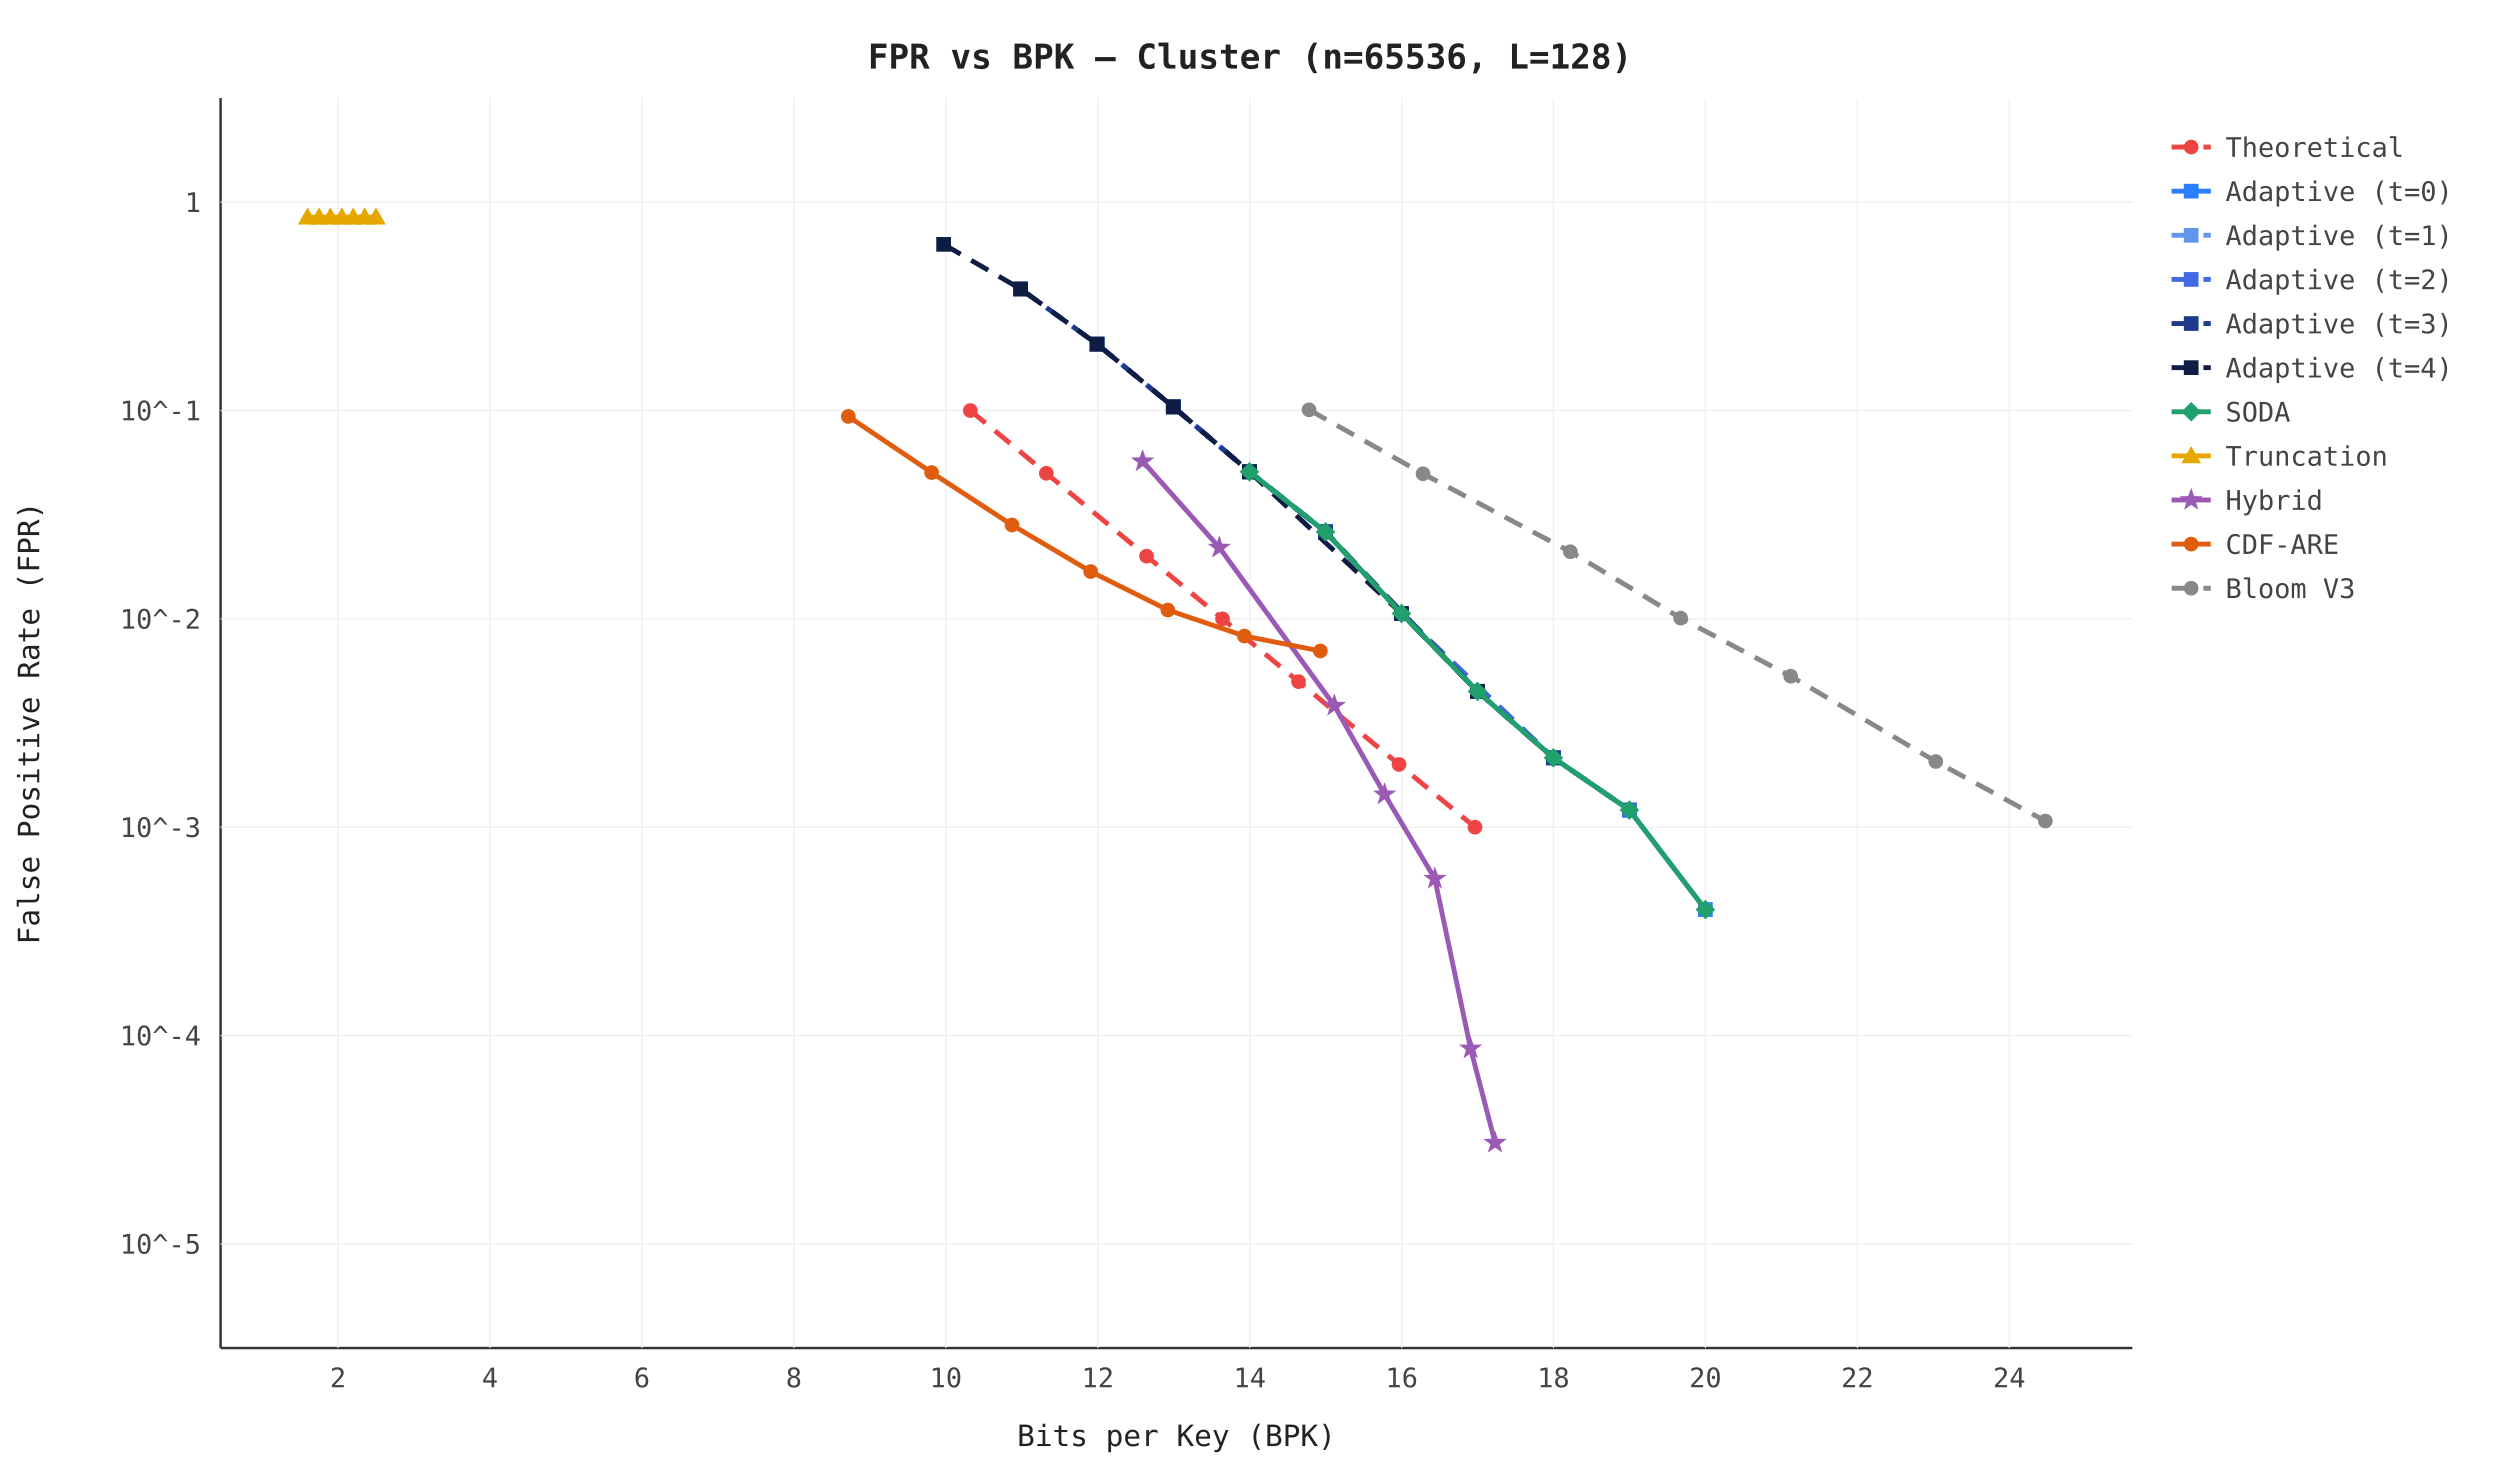
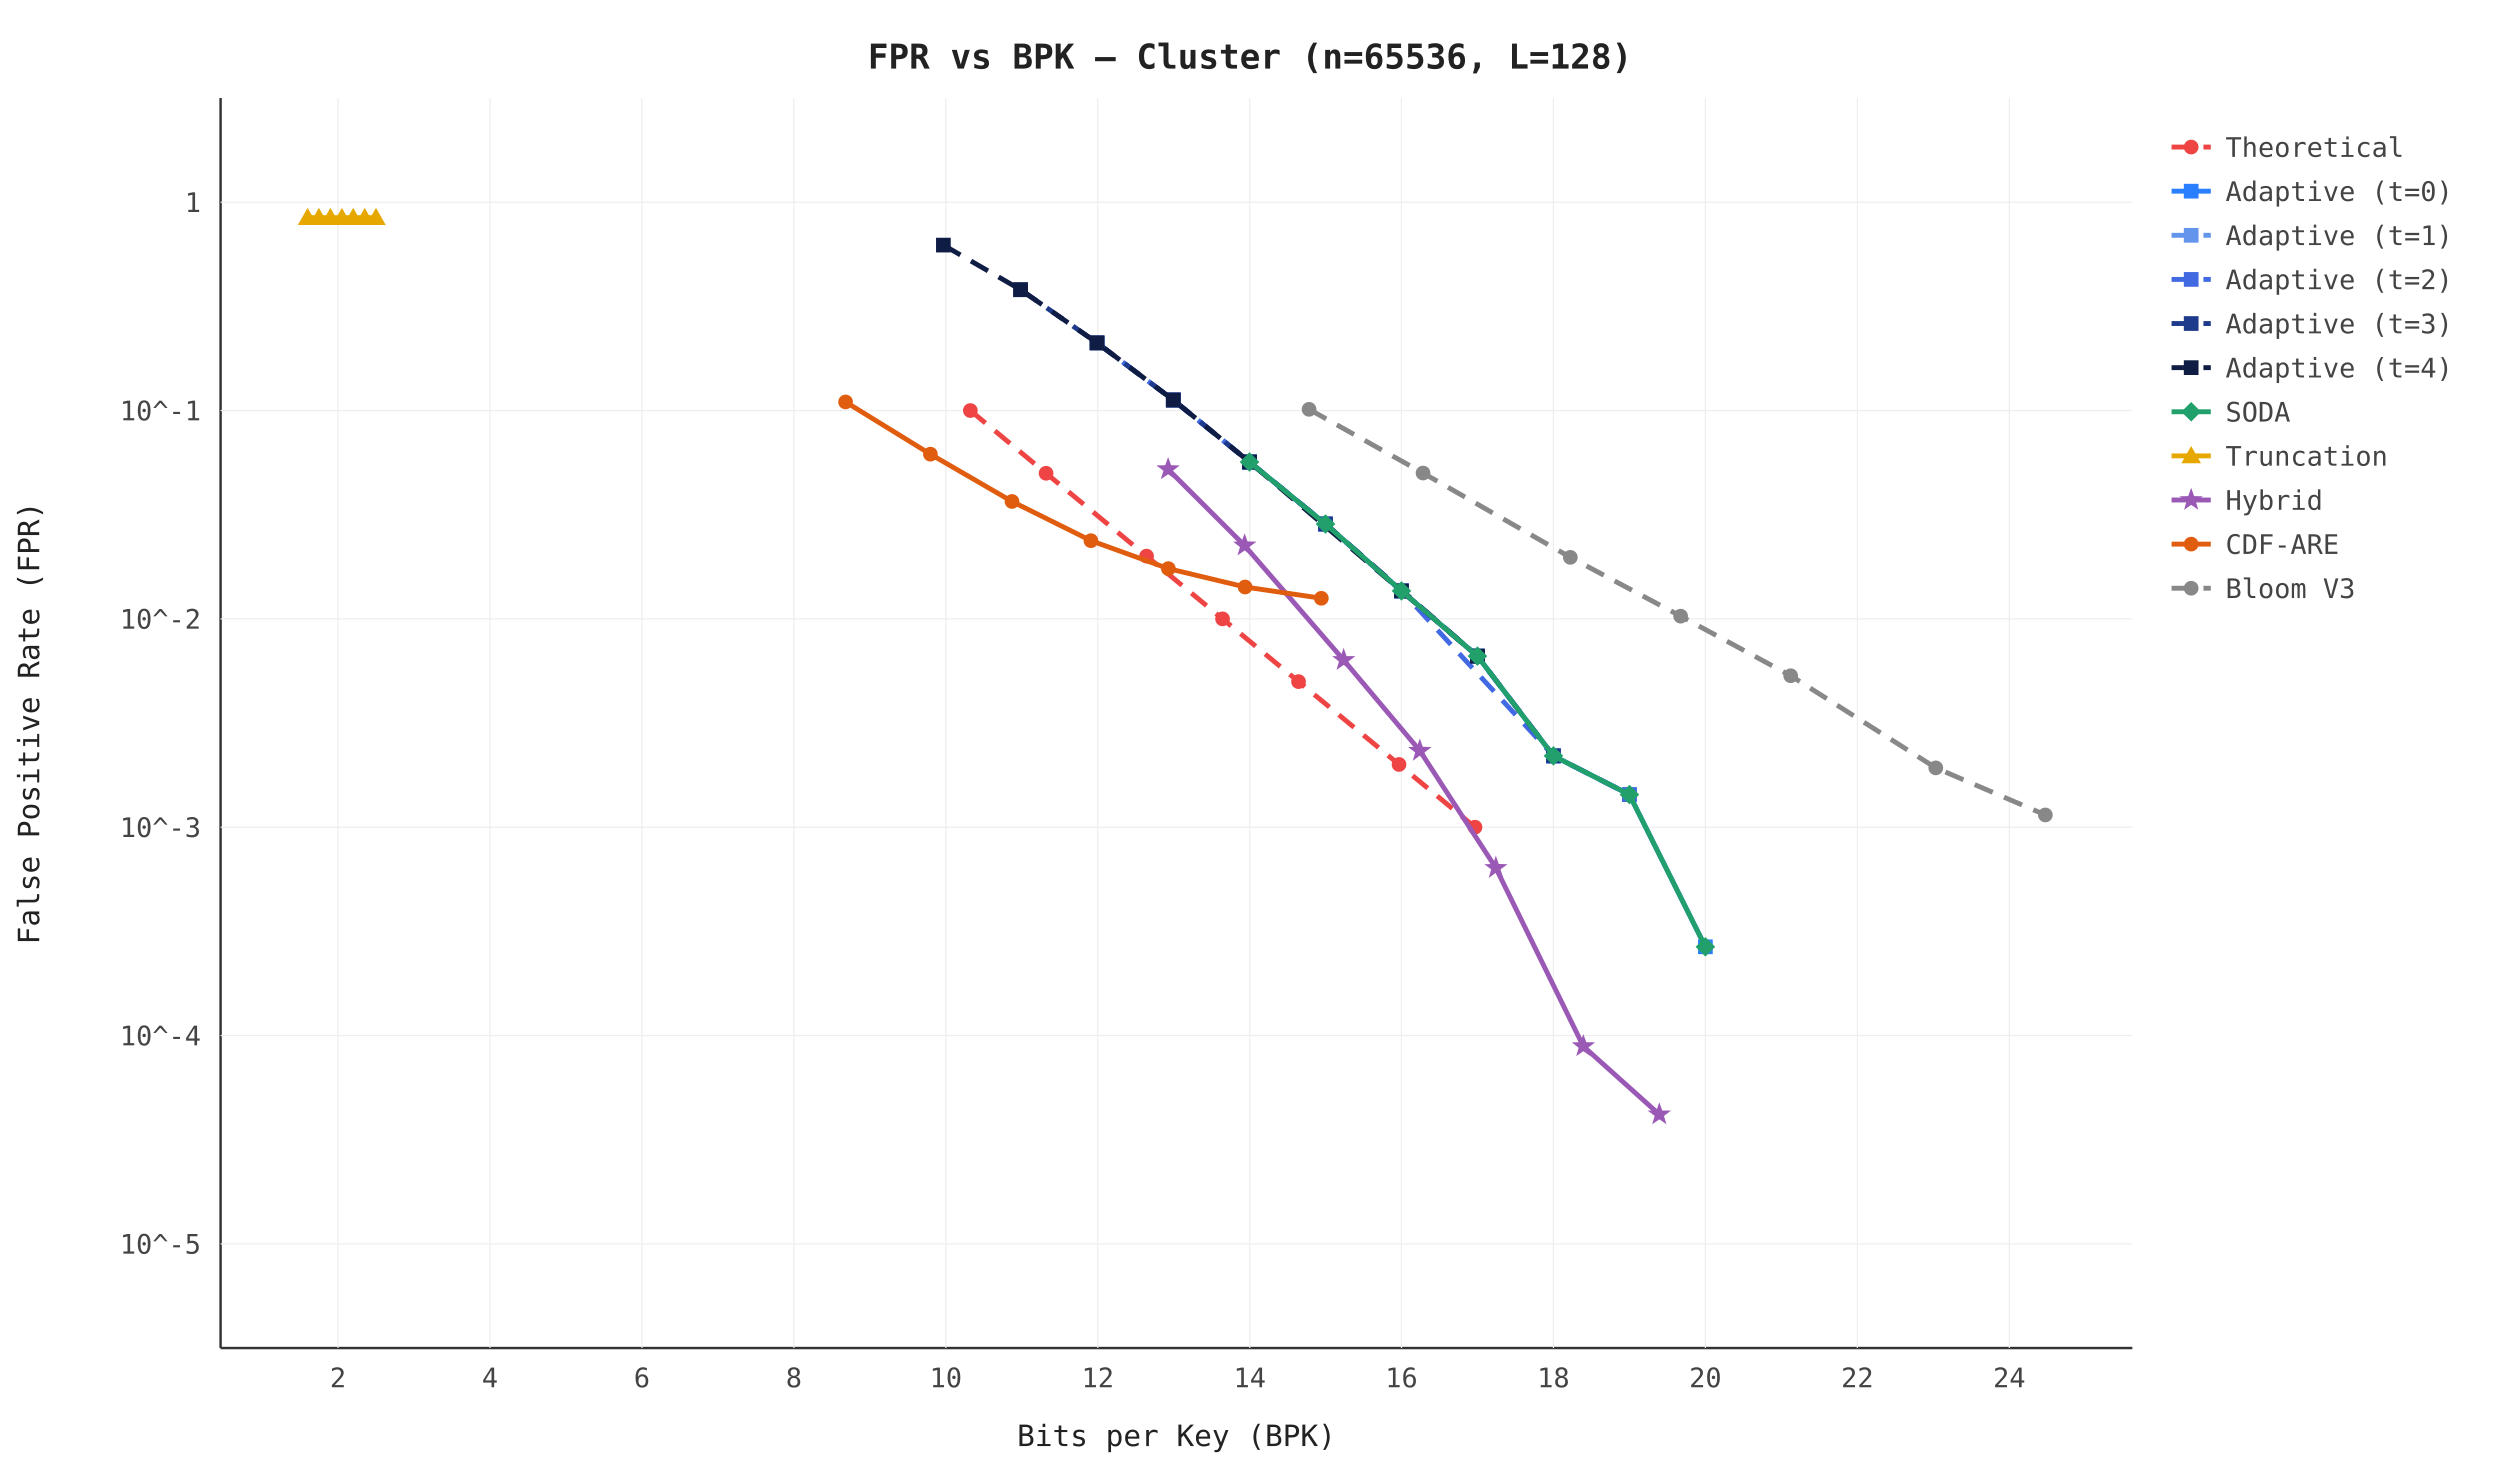
<svg xmlns="http://www.w3.org/2000/svg" width="1020" height="600" viewBox="0 0 1020 600">
  <style>text{font-family:Menlo,Monaco,monospace;font-size:12px;fill:#222} .axis{stroke:#333;stroke-width:1} .grid{stroke:#eee;stroke-width:0.5} .label{font-size:11px;fill:#444}</style>
  <text x="510" y="28" text-anchor="middle" style="font-size:14px;font-weight:bold">FPR vs BPK — Cluster (n=65536, L=128)</text>
  <line class="axis" x1="90.0" y1="550.0" x2="870.0" y2="550.0" />
  <line class="axis" x1="90.0" y1="40.0" x2="90.0" y2="550.0" />
  <line class="grid" x1="90.0" y1="507.5" x2="870.0" y2="507.5" />
  <text class="label" x="82.0" y="511.5" text-anchor="end">10^-5</text>
  <line class="grid" x1="90.0" y1="422.5" x2="870.0" y2="422.5" />
  <text class="label" x="82.0" y="426.5" text-anchor="end">10^-4</text>
  <line class="grid" x1="90.0" y1="337.5" x2="870.0" y2="337.5" />
  <text class="label" x="82.0" y="341.5" text-anchor="end">10^-3</text>
  <line class="grid" x1="90.0" y1="252.5" x2="870.0" y2="252.5" />
  <text class="label" x="82.0" y="256.5" text-anchor="end">10^-2</text>
  <line class="grid" x1="90.0" y1="167.5" x2="870.0" y2="167.5" />
  <text class="label" x="82.0" y="171.5" text-anchor="end">10^-1</text>
  <line class="grid" x1="90.0" y1="82.5" x2="870.0" y2="82.5" />
  <text class="label" x="82.0" y="86.5" text-anchor="end">1</text>
  <line class="grid" x1="137.9" y1="40.0" x2="137.9" y2="550.0" />
  <text class="label" x="137.9" y="566.0" text-anchor="middle">2</text>
  <line class="grid" x1="199.9" y1="40.0" x2="199.9" y2="550.0" />
  <text class="label" x="199.9" y="566.0" text-anchor="middle">4</text>
  <line class="grid" x1="261.9" y1="40.0" x2="261.9" y2="550.0" />
  <text class="label" x="261.9" y="566.0" text-anchor="middle">6</text>
  <line class="grid" x1="323.9" y1="40.0" x2="323.9" y2="550.0" />
  <text class="label" x="323.9" y="566.0" text-anchor="middle">8</text>
  <line class="grid" x1="385.9" y1="40.0" x2="385.9" y2="550.0" />
  <text class="label" x="385.9" y="566.0" text-anchor="middle">10</text>
  <line class="grid" x1="447.9" y1="40.0" x2="447.9" y2="550.0" />
  <text class="label" x="447.9" y="566.0" text-anchor="middle">12</text>
  <line class="grid" x1="509.9" y1="40.0" x2="509.9" y2="550.0" />
  <text class="label" x="509.9" y="566.0" text-anchor="middle">14</text>
-   <line class="grid" x1="571.9" y1="40.0" x2="571.9" y2="550.0" />
-   <text class="label" x="571.9" y="566.0" text-anchor="middle">16</text>
+   <line class="grid" x1="571.8" y1="40.0" x2="571.8" y2="550.0" />
+   <text class="label" x="571.8" y="566.0" text-anchor="middle">16</text>
  <line class="grid" x1="633.8" y1="40.0" x2="633.8" y2="550.0" />
  <text class="label" x="633.8" y="566.0" text-anchor="middle">18</text>
  <line class="grid" x1="695.8" y1="40.0" x2="695.8" y2="550.0" />
  <text class="label" x="695.8" y="566.0" text-anchor="middle">20</text>
  <line class="grid" x1="757.8" y1="40.0" x2="757.8" y2="550.0" />
  <text class="label" x="757.8" y="566.0" text-anchor="middle">22</text>
  <line class="grid" x1="819.8" y1="40.0" x2="819.8" y2="550.0" />
  <text class="label" x="819.8" y="566.0" text-anchor="middle">24</text>
-   <polyline fill="none" stroke="#ef4444" stroke-width="2" stroke-dasharray="8,5" points="395.9,167.5 426.9,193.1 467.8,226.9 498.8,252.5 529.8,278.1 570.8,311.9 601.8,337.5" />
+   <polyline fill="none" stroke="#ef4444" stroke-width="2" stroke-dasharray="8,5" points="395.9,167.5 426.8,193.1 467.8,226.9 498.8,252.5 529.8,278.1 570.8,311.9 601.8,337.5" />
  <circle cx="395.9" cy="167.5" r="3" fill="#ef4444" />
-   <circle cx="426.9" cy="193.1" r="3" fill="#ef4444" />
+   <circle cx="426.8" cy="193.1" r="3" fill="#ef4444" />
  <circle cx="467.8" cy="226.9" r="3" fill="#ef4444" />
  <circle cx="498.8" cy="252.5" r="3" fill="#ef4444" />
  <circle cx="529.8" cy="278.1" r="3" fill="#ef4444" />
  <circle cx="570.8" cy="311.9" r="3" fill="#ef4444" />
  <circle cx="601.8" cy="337.5" r="3" fill="#ef4444" />
-   <polyline fill="none" stroke="#2a7fff" stroke-width="2" points="509.8,192.5 540.8,217.0 571.8,250.3 602.8,282.1 633.8,309.2 664.8,330.5 695.8,371.1" />
-   <rect x="506.8" y="189.5" width="6" height="6" fill="#2a7fff" />
-   <rect x="537.8" y="214.0" width="6" height="6" fill="#2a7fff" />
-   <rect x="568.8" y="247.3" width="6" height="6" fill="#2a7fff" />
-   <rect x="599.8" y="279.1" width="6" height="6" fill="#2a7fff" />
-   <rect x="630.8" y="306.2" width="6" height="6" fill="#2a7fff" />
-   <rect x="661.8" y="327.5" width="6" height="6" fill="#2a7fff" />
-   <rect x="692.8" y="368.1" width="6" height="6" fill="#2a7fff" />
-   <polyline fill="none" stroke="#6495ED" stroke-width="2" stroke-dasharray="8,5" points="478.7,166.0 509.8,192.5 540.8,217.0 571.8,250.3 602.8,282.1 633.8,309.2 664.8,330.5" />
-   <rect x="475.7" y="163.0" width="6" height="6" fill="#6495ED" />
-   <rect x="506.8" y="189.5" width="6" height="6" fill="#6495ED" />
-   <rect x="537.8" y="214.0" width="6" height="6" fill="#6495ED" />
-   <rect x="568.8" y="247.3" width="6" height="6" fill="#6495ED" />
-   <rect x="599.8" y="279.1" width="6" height="6" fill="#6495ED" />
-   <rect x="630.8" y="306.2" width="6" height="6" fill="#6495ED" />
-   <rect x="661.8" y="327.5" width="6" height="6" fill="#6495ED" />
-   <polyline fill="none" stroke="#4169E1" stroke-width="2" stroke-dasharray="8,5" points="447.6,140.4 478.7,166.0 509.8,192.5 540.8,217.0 571.8,250.3 633.8,309.2 664.8,330.5" />
-   <rect x="444.6" y="137.4" width="6" height="6" fill="#4169E1" />
-   <rect x="475.7" y="163.0" width="6" height="6" fill="#4169E1" />
-   <rect x="506.8" y="189.5" width="6" height="6" fill="#4169E1" />
-   <rect x="537.8" y="214.0" width="6" height="6" fill="#4169E1" />
-   <rect x="568.8" y="247.3" width="6" height="6" fill="#4169E1" />
-   <rect x="630.8" y="306.2" width="6" height="6" fill="#4169E1" />
-   <rect x="661.8" y="327.5" width="6" height="6" fill="#4169E1" />
-   <polyline fill="none" stroke="#1E3A8A" stroke-width="2" stroke-dasharray="8,5" points="416.4,117.9 447.6,140.4 478.7,166.0 509.8,192.5 540.8,217.0 602.8,282.1 633.8,309.2" />
-   <rect x="413.4" y="114.9" width="6" height="6" fill="#1E3A8A" />
-   <rect x="444.6" y="137.4" width="6" height="6" fill="#1E3A8A" />
-   <rect x="475.7" y="163.0" width="6" height="6" fill="#1E3A8A" />
-   <rect x="506.8" y="189.5" width="6" height="6" fill="#1E3A8A" />
-   <rect x="537.8" y="214.0" width="6" height="6" fill="#1E3A8A" />
-   <rect x="599.8" y="279.1" width="6" height="6" fill="#1E3A8A" />
-   <rect x="630.8" y="306.2" width="6" height="6" fill="#1E3A8A" />
-   <polyline fill="none" stroke="#0F1D45" stroke-width="2" stroke-dasharray="8,5" points="385.0,99.7 416.4,117.9 447.6,140.4 478.7,166.0 509.8,192.5 571.8,250.3 602.8,282.1" />
-   <rect x="382.0" y="96.7" width="6" height="6" fill="#0F1D45" />
-   <rect x="413.4" y="114.9" width="6" height="6" fill="#0F1D45" />
-   <rect x="444.6" y="137.4" width="6" height="6" fill="#0F1D45" />
-   <rect x="475.7" y="163.0" width="6" height="6" fill="#0F1D45" />
-   <rect x="506.8" y="189.5" width="6" height="6" fill="#0F1D45" />
-   <rect x="568.8" y="247.3" width="6" height="6" fill="#0F1D45" />
-   <rect x="599.8" y="279.1" width="6" height="6" fill="#0F1D45" />
-   <polyline fill="none" stroke="#22a06b" stroke-width="2" points="509.8,192.5 540.8,217.0 571.8,250.3 602.8,282.1 633.8,309.2 664.8,330.5 695.8,371.1" />
-   <polygon points="509.8,188.5 513.8,192.5 509.8,196.5 505.8,192.5" fill="#22a06b" />
-   <polygon points="540.8,213.0 544.8,217.0 540.8,221.0 536.8,217.0" fill="#22a06b" />
-   <polygon points="571.8,246.3 575.8,250.3 571.8,254.3 567.8,250.3" fill="#22a06b" />
-   <polygon points="602.8,278.1 606.8,282.1 602.8,286.1 598.8,282.1" fill="#22a06b" />
-   <polygon points="633.8,305.2 637.8,309.2 633.8,313.2 629.8,309.2" fill="#22a06b" />
-   <polygon points="664.8,326.5 668.8,330.5 664.8,334.5 660.8,330.5" fill="#22a06b" />
-   <polygon points="695.8,367.1 699.8,371.1 695.8,375.1 691.8,371.1" fill="#22a06b" />
-   <polyline fill="none" stroke="#e6a800" stroke-width="2" points="125.5,88.6 130.2,88.6 134.8,88.6 139.5,88.6 144.1,88.6 148.8,88.6 153.4,88.6" />
-   <polygon points="125.5,84.6 129.5,91.6 121.5,91.6" fill="#e6a800" />
-   <polygon points="130.2,84.6 134.2,91.6 126.2,91.6" fill="#e6a800" />
-   <polygon points="134.8,84.6 138.8,91.6 130.8,91.6" fill="#e6a800" />
-   <polygon points="139.5,84.6 143.5,91.6 135.5,91.6" fill="#e6a800" />
-   <polygon points="144.1,84.6 148.1,91.6 140.1,91.6" fill="#e6a800" />
-   <polygon points="148.8,84.6 152.8,91.6 144.8,91.6" fill="#e6a800" />
-   <polygon points="153.4,84.6 157.4,91.6 149.4,91.6" fill="#e6a800" />
-   <polyline fill="none" stroke="#9b59b6" stroke-width="2" points="466.2,188.2 497.5,223.4 544.4,287.9 564.9,324.1 585.4,358.5 600.0,427.8 610.0,466.2" />
-   <polygon points="466.2,183.2 465.0,186.6 461.4,186.7 464.3,188.9 463.3,192.3 466.2,190.2 469.1,192.3 468.1,188.9 471.0,186.7 467.4,186.6" fill="#9b59b6" />
-   <polygon points="497.5,218.4 496.3,221.8 492.7,221.9 495.6,224.0 494.5,227.5 497.5,225.4 500.4,227.5 499.4,224.0 502.2,221.9 498.6,221.8" fill="#9b59b6" />
-   <polygon points="544.4,282.9 543.2,286.3 539.6,286.4 542.5,288.6 541.5,292.0 544.4,289.9 547.3,292.0 546.3,288.6 549.2,286.4 545.6,286.3" fill="#9b59b6" />
-   <polygon points="564.9,319.1 563.8,322.5 560.2,322.6 563.0,324.7 562.0,328.2 564.9,326.1 567.9,328.2 566.8,324.7 569.7,322.6 566.1,322.5" fill="#9b59b6" />
-   <polygon points="585.4,353.5 584.3,356.9 580.7,357.0 583.5,359.1 582.5,362.6 585.4,360.5 588.4,362.6 587.3,359.1 590.2,357.0 586.6,356.9" fill="#9b59b6" />
-   <polygon points="600.0,422.8 598.9,426.2 595.3,426.2 598.1,428.4 597.1,431.8 600.0,429.8 603.0,431.8 601.9,428.4 604.8,426.2 601.2,426.2" fill="#9b59b6" />
-   <polygon points="610.0,461.2 608.8,464.6 605.2,464.7 608.1,466.9 607.0,470.3 610.0,468.2 612.9,470.3 611.9,466.9 614.7,464.7 611.1,464.6" fill="#9b59b6" />
-   <polyline fill="none" stroke="#e05d10" stroke-width="2" points="346.1,169.9 380.1,192.8 412.9,214.2 445.0,233.2 476.5,248.9 507.7,259.5 538.7,265.6" />
-   <circle cx="346.1" cy="169.9" r="3" fill="#e05d10" />
-   <circle cx="380.1" cy="192.8" r="3" fill="#e05d10" />
-   <circle cx="412.9" cy="214.2" r="3" fill="#e05d10" />
-   <circle cx="445.0" cy="233.2" r="3" fill="#e05d10" />
-   <circle cx="476.5" cy="248.9" r="3" fill="#e05d10" />
-   <circle cx="507.7" cy="259.5" r="3" fill="#e05d10" />
-   <circle cx="538.7" cy="265.6" r="3" fill="#e05d10" />
-   <polyline fill="none" stroke="#888888" stroke-width="2" stroke-dasharray="8,5" points="534.1,167.2 580.6,193.3 640.7,225.1 685.7,252.2 730.6,275.9 789.8,310.7 834.5,335.0" />
-   <circle cx="534.1" cy="167.2" r="3" fill="#888888" />
-   <circle cx="580.6" cy="193.3" r="3" fill="#888888" />
-   <circle cx="640.7" cy="225.1" r="3" fill="#888888" />
-   <circle cx="685.7" cy="252.2" r="3" fill="#888888" />
-   <circle cx="730.6" cy="275.9" r="3" fill="#888888" />
-   <circle cx="789.8" cy="310.7" r="3" fill="#888888" />
-   <circle cx="834.5" cy="335.0" r="3" fill="#888888" />
+   <polyline fill="none" stroke="#2a7fff" stroke-width="2" points="509.8,188.5 540.8,213.8 571.8,241.1 602.8,267.7 633.8,308.4 664.8,324.2 695.8,386.3" />
+   <rect x="506.8" y="185.5" width="6" height="6" fill="#2a7fff" />
+   <rect x="537.8" y="210.8" width="6" height="6" fill="#2a7fff" />
+   <rect x="568.8" y="238.1" width="6" height="6" fill="#2a7fff" />
+   <rect x="599.8" y="264.7" width="6" height="6" fill="#2a7fff" />
+   <rect x="630.8" y="305.4" width="6" height="6" fill="#2a7fff" />
+   <rect x="661.8" y="321.2" width="6" height="6" fill="#2a7fff" />
+   <rect x="692.8" y="383.3" width="6" height="6" fill="#2a7fff" />
+   <polyline fill="none" stroke="#6495ED" stroke-width="2" stroke-dasharray="8,5" points="478.7,163.2 509.8,188.5 540.8,213.8 571.8,241.1 602.8,267.7 633.8,308.4 664.8,324.2" />
+   <rect x="475.7" y="160.2" width="6" height="6" fill="#6495ED" />
+   <rect x="506.8" y="185.5" width="6" height="6" fill="#6495ED" />
+   <rect x="537.8" y="210.8" width="6" height="6" fill="#6495ED" />
+   <rect x="568.8" y="238.1" width="6" height="6" fill="#6495ED" />
+   <rect x="599.8" y="264.7" width="6" height="6" fill="#6495ED" />
+   <rect x="630.8" y="305.4" width="6" height="6" fill="#6495ED" />
+   <rect x="661.8" y="321.2" width="6" height="6" fill="#6495ED" />
+   <polyline fill="none" stroke="#4169E1" stroke-width="2" stroke-dasharray="8,5" points="447.6,139.9 478.7,163.2 509.8,188.5 540.8,213.8 571.8,241.1 633.8,308.4 664.8,324.2" />
+   <rect x="444.6" y="136.9" width="6" height="6" fill="#4169E1" />
+   <rect x="475.7" y="160.2" width="6" height="6" fill="#4169E1" />
+   <rect x="506.8" y="185.5" width="6" height="6" fill="#4169E1" />
+   <rect x="537.8" y="210.8" width="6" height="6" fill="#4169E1" />
+   <rect x="568.8" y="238.1" width="6" height="6" fill="#4169E1" />
+   <rect x="630.8" y="305.4" width="6" height="6" fill="#4169E1" />
+   <rect x="661.8" y="321.2" width="6" height="6" fill="#4169E1" />
+   <polyline fill="none" stroke="#1E3A8A" stroke-width="2" stroke-dasharray="8,5" points="416.4,118.2 447.6,139.9 478.7,163.2 509.8,188.5 540.8,213.8 602.8,267.7 633.8,308.4" />
+   <rect x="413.4" y="115.2" width="6" height="6" fill="#1E3A8A" />
+   <rect x="444.6" y="136.9" width="6" height="6" fill="#1E3A8A" />
+   <rect x="475.7" y="160.2" width="6" height="6" fill="#1E3A8A" />
+   <rect x="506.8" y="185.5" width="6" height="6" fill="#1E3A8A" />
+   <rect x="537.8" y="210.8" width="6" height="6" fill="#1E3A8A" />
+   <rect x="599.8" y="264.7" width="6" height="6" fill="#1E3A8A" />
+   <rect x="630.8" y="305.4" width="6" height="6" fill="#1E3A8A" />
+   <polyline fill="none" stroke="#0F1D45" stroke-width="2" stroke-dasharray="8,5" points="384.9,100.0 416.4,118.2 447.6,139.9 478.7,163.2 509.8,188.5 571.8,241.1 602.8,267.7" />
+   <rect x="381.9" y="97.0" width="6" height="6" fill="#0F1D45" />
+   <rect x="413.4" y="115.2" width="6" height="6" fill="#0F1D45" />
+   <rect x="444.6" y="136.9" width="6" height="6" fill="#0F1D45" />
+   <rect x="475.7" y="160.2" width="6" height="6" fill="#0F1D45" />
+   <rect x="506.8" y="185.5" width="6" height="6" fill="#0F1D45" />
+   <rect x="568.8" y="238.1" width="6" height="6" fill="#0F1D45" />
+   <rect x="599.8" y="264.7" width="6" height="6" fill="#0F1D45" />
+   <polyline fill="none" stroke="#22a06b" stroke-width="2" points="509.8,188.5 540.8,213.8 571.8,241.1 602.8,267.7 633.8,308.4 664.8,324.2 695.8,386.3" />
+   <polygon points="509.8,184.5 513.8,188.5 509.8,192.5 505.8,188.5" fill="#22a06b" />
+   <polygon points="540.8,209.8 544.8,213.8 540.8,217.8 536.8,213.8" fill="#22a06b" />
+   <polygon points="571.8,237.1 575.8,241.1 571.8,245.1 567.8,241.1" fill="#22a06b" />
+   <polygon points="602.8,263.7 606.8,267.7 602.8,271.7 598.8,267.7" fill="#22a06b" />
+   <polygon points="633.8,304.4 637.8,308.4 633.8,312.4 629.8,308.4" fill="#22a06b" />
+   <polygon points="664.8,320.2 668.8,324.2 664.8,328.2 660.8,324.2" fill="#22a06b" />
+   <polygon points="695.8,382.3 699.8,386.3 695.8,390.3 691.8,386.3" fill="#22a06b" />
+   <polyline fill="none" stroke="#e6a800" stroke-width="2" points="125.5,88.8 130.1,88.8 134.8,88.8 139.5,88.8 144.1,88.8 148.8,88.8 153.4,88.8" />
+   <polygon points="125.5,84.8 129.5,91.8 121.5,91.8" fill="#e6a800" />
+   <polygon points="130.1,84.8 134.1,91.8 126.1,91.8" fill="#e6a800" />
+   <polygon points="134.8,84.8 138.8,91.8 130.8,91.8" fill="#e6a800" />
+   <polygon points="139.5,84.8 143.5,91.8 135.5,91.8" fill="#e6a800" />
+   <polygon points="144.1,84.8 148.1,91.8 140.1,91.8" fill="#e6a800" />
+   <polygon points="148.8,84.8 152.8,91.8 144.8,91.8" fill="#e6a800" />
+   <polygon points="153.4,84.8 157.4,91.8 149.4,91.8" fill="#e6a800" />
+   <polyline fill="none" stroke="#9b59b6" stroke-width="2" points="476.6,191.5 507.8,222.6 548.2,269.3 579.3,306.3 610.3,354.1 646.0,426.9 677.0,454.7" />
+   <polygon points="476.6,186.5 475.4,189.8 471.8,189.9 474.7,192.1 473.6,195.5 476.6,193.5 479.5,195.5 478.5,192.1 481.3,189.9 477.8,189.8" fill="#9b59b6" />
+   <polygon points="507.8,217.6 506.6,220.9 503.1,221.0 505.9,223.2 504.9,226.6 507.8,224.6 510.8,226.6 509.7,223.2 512.6,221.0 509.0,220.9" fill="#9b59b6" />
+   <polygon points="548.2,264.3 547.1,267.7 543.5,267.7 546.3,269.9 545.3,273.3 548.2,271.3 551.2,273.3 550.1,269.9 553.0,267.7 549.4,267.7" fill="#9b59b6" />
+   <polygon points="579.3,301.3 578.1,304.7 574.5,304.8 577.4,307.0 576.4,310.4 579.3,308.3 582.2,310.4 581.2,307.0 584.1,304.8 580.5,304.7" fill="#9b59b6" />
+   <polygon points="610.3,349.1 609.2,352.5 605.6,352.6 608.4,354.7 607.4,358.2 610.3,356.1 613.3,358.2 612.2,354.7 615.1,352.6 611.5,352.5" fill="#9b59b6" />
+   <polygon points="646.0,421.9 644.8,425.2 641.3,425.3 644.1,427.5 643.1,430.9 646.0,428.9 648.9,430.9 647.9,427.5 650.8,425.3 647.2,425.2" fill="#9b59b6" />
+   <polygon points="677.0,449.7 675.8,453.1 672.2,453.1 675.1,455.3 674.1,458.7 677.0,456.7 679.9,458.7 678.9,455.3 681.8,453.1 678.2,453.1" fill="#9b59b6" />
+   <polyline fill="none" stroke="#e05d10" stroke-width="2" points="345.0,164.0 379.6,185.3 412.9,204.6 445.1,220.6 476.7,232.0 508.0,239.5 539.1,244.1" />
+   <circle cx="345.0" cy="164.0" r="3" fill="#e05d10" />
+   <circle cx="379.6" cy="185.3" r="3" fill="#e05d10" />
+   <circle cx="412.9" cy="204.6" r="3" fill="#e05d10" />
+   <circle cx="445.1" cy="220.6" r="3" fill="#e05d10" />
+   <circle cx="476.7" cy="232.0" r="3" fill="#e05d10" />
+   <circle cx="508.0" cy="239.5" r="3" fill="#e05d10" />
+   <circle cx="539.1" cy="244.1" r="3" fill="#e05d10" />
+   <polyline fill="none" stroke="#888888" stroke-width="2" stroke-dasharray="8,5" points="534.1,167.0 580.6,193.0 640.7,227.4 685.7,251.4 730.6,275.7 789.8,313.3 834.5,332.5" />
+   <circle cx="534.1" cy="167.0" r="3" fill="#888888" />
+   <circle cx="580.6" cy="193.0" r="3" fill="#888888" />
+   <circle cx="640.7" cy="227.4" r="3" fill="#888888" />
+   <circle cx="685.7" cy="251.4" r="3" fill="#888888" />
+   <circle cx="730.6" cy="275.7" r="3" fill="#888888" />
+   <circle cx="789.8" cy="313.3" r="3" fill="#888888" />
+   <circle cx="834.5" cy="332.5" r="3" fill="#888888" />
  <line x1="886" y1="60" x2="902" y2="60" stroke="#ef4444" stroke-width="2" stroke-dasharray="8,5" />
  <circle cx="894.0" cy="60.0" r="3" fill="#ef4444" />
  <text class="label" x="908" y="64">Theoretical</text>
  <line x1="886" y1="78" x2="902" y2="78" stroke="#2a7fff" stroke-width="2" />
  <rect x="891.0" y="75.0" width="6" height="6" fill="#2a7fff" />
  <text class="label" x="908" y="82">Adaptive (t=0)</text>
  <line x1="886" y1="96" x2="902" y2="96" stroke="#6495ED" stroke-width="2" stroke-dasharray="8,5" />
  <rect x="891.0" y="93.0" width="6" height="6" fill="#6495ED" />
  <text class="label" x="908" y="100">Adaptive (t=1)</text>
  <line x1="886" y1="114" x2="902" y2="114" stroke="#4169E1" stroke-width="2" stroke-dasharray="8,5" />
  <rect x="891.0" y="111.0" width="6" height="6" fill="#4169E1" />
  <text class="label" x="908" y="118">Adaptive (t=2)</text>
  <line x1="886" y1="132" x2="902" y2="132" stroke="#1E3A8A" stroke-width="2" stroke-dasharray="8,5" />
  <rect x="891.0" y="129.0" width="6" height="6" fill="#1E3A8A" />
  <text class="label" x="908" y="136">Adaptive (t=3)</text>
  <line x1="886" y1="150" x2="902" y2="150" stroke="#0F1D45" stroke-width="2" stroke-dasharray="8,5" />
  <rect x="891.0" y="147.0" width="6" height="6" fill="#0F1D45" />
  <text class="label" x="908" y="154">Adaptive (t=4)</text>
  <line x1="886" y1="168" x2="902" y2="168" stroke="#22a06b" stroke-width="2" />
  <polygon points="894.0,164.0 898.0,168.0 894.0,172.0 890.0,168.0" fill="#22a06b" />
  <text class="label" x="908" y="172">SODA</text>
  <line x1="886" y1="186" x2="902" y2="186" stroke="#e6a800" stroke-width="2" />
  <polygon points="894.0,182.0 898.0,189.0 890.0,189.0" fill="#e6a800" />
  <text class="label" x="908" y="190">Truncation</text>
  <line x1="886" y1="204" x2="902" y2="204" stroke="#9b59b6" stroke-width="2" />
  <polygon points="894.0,199.0 892.8,202.4 889.2,202.5 892.1,204.6 891.1,208.0 894.0,206.0 896.9,208.0 895.9,204.6 898.8,202.5 895.2,202.4" fill="#9b59b6" />
  <text class="label" x="908" y="208">Hybrid</text>
  <line x1="886" y1="222" x2="902" y2="222" stroke="#e05d10" stroke-width="2" />
  <circle cx="894.0" cy="222.0" r="3" fill="#e05d10" />
  <text class="label" x="908" y="226">CDF-ARE</text>
  <line x1="886" y1="240" x2="902" y2="240" stroke="#888888" stroke-width="2" stroke-dasharray="8,5" />
  <circle cx="894.0" cy="240.0" r="3" fill="#888888" />
  <text class="label" x="908" y="244">Bloom V3</text>
  <text x="480" y="590" text-anchor="middle">Bits per Key (BPK)</text>
  <text transform="translate(16,295) rotate(-90)" text-anchor="middle">False Positive Rate (FPR)</text>
</svg>
